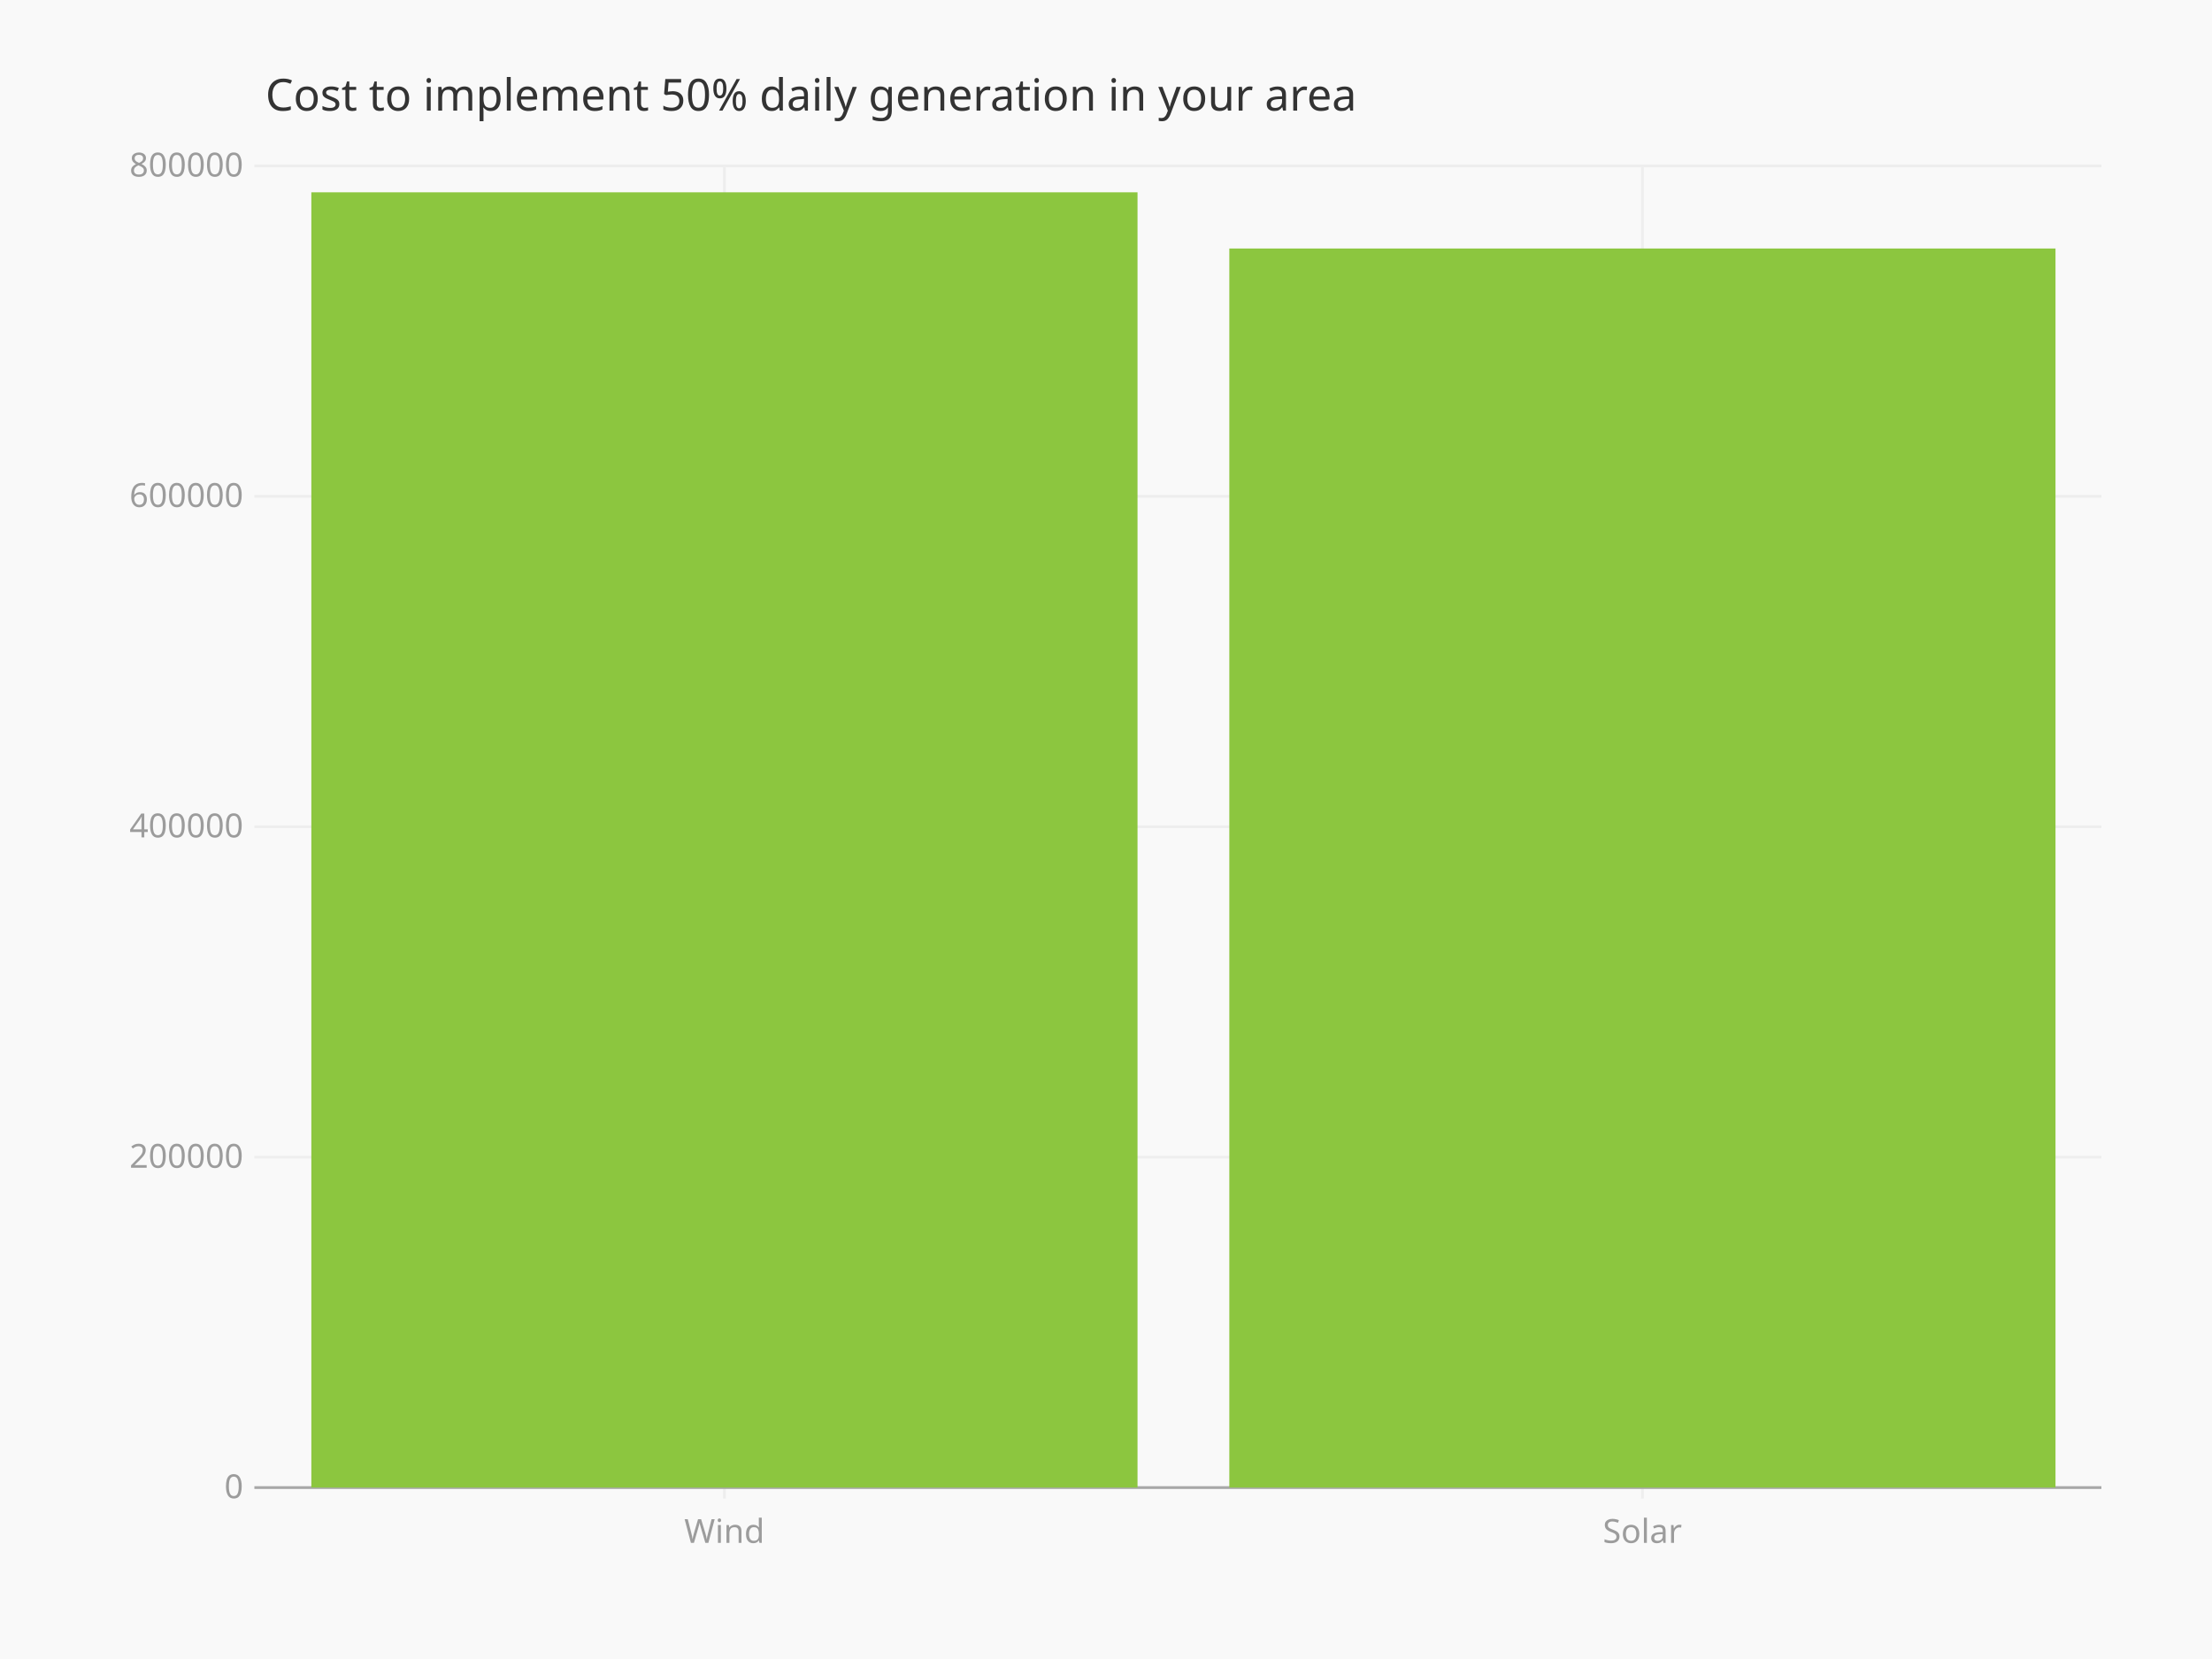
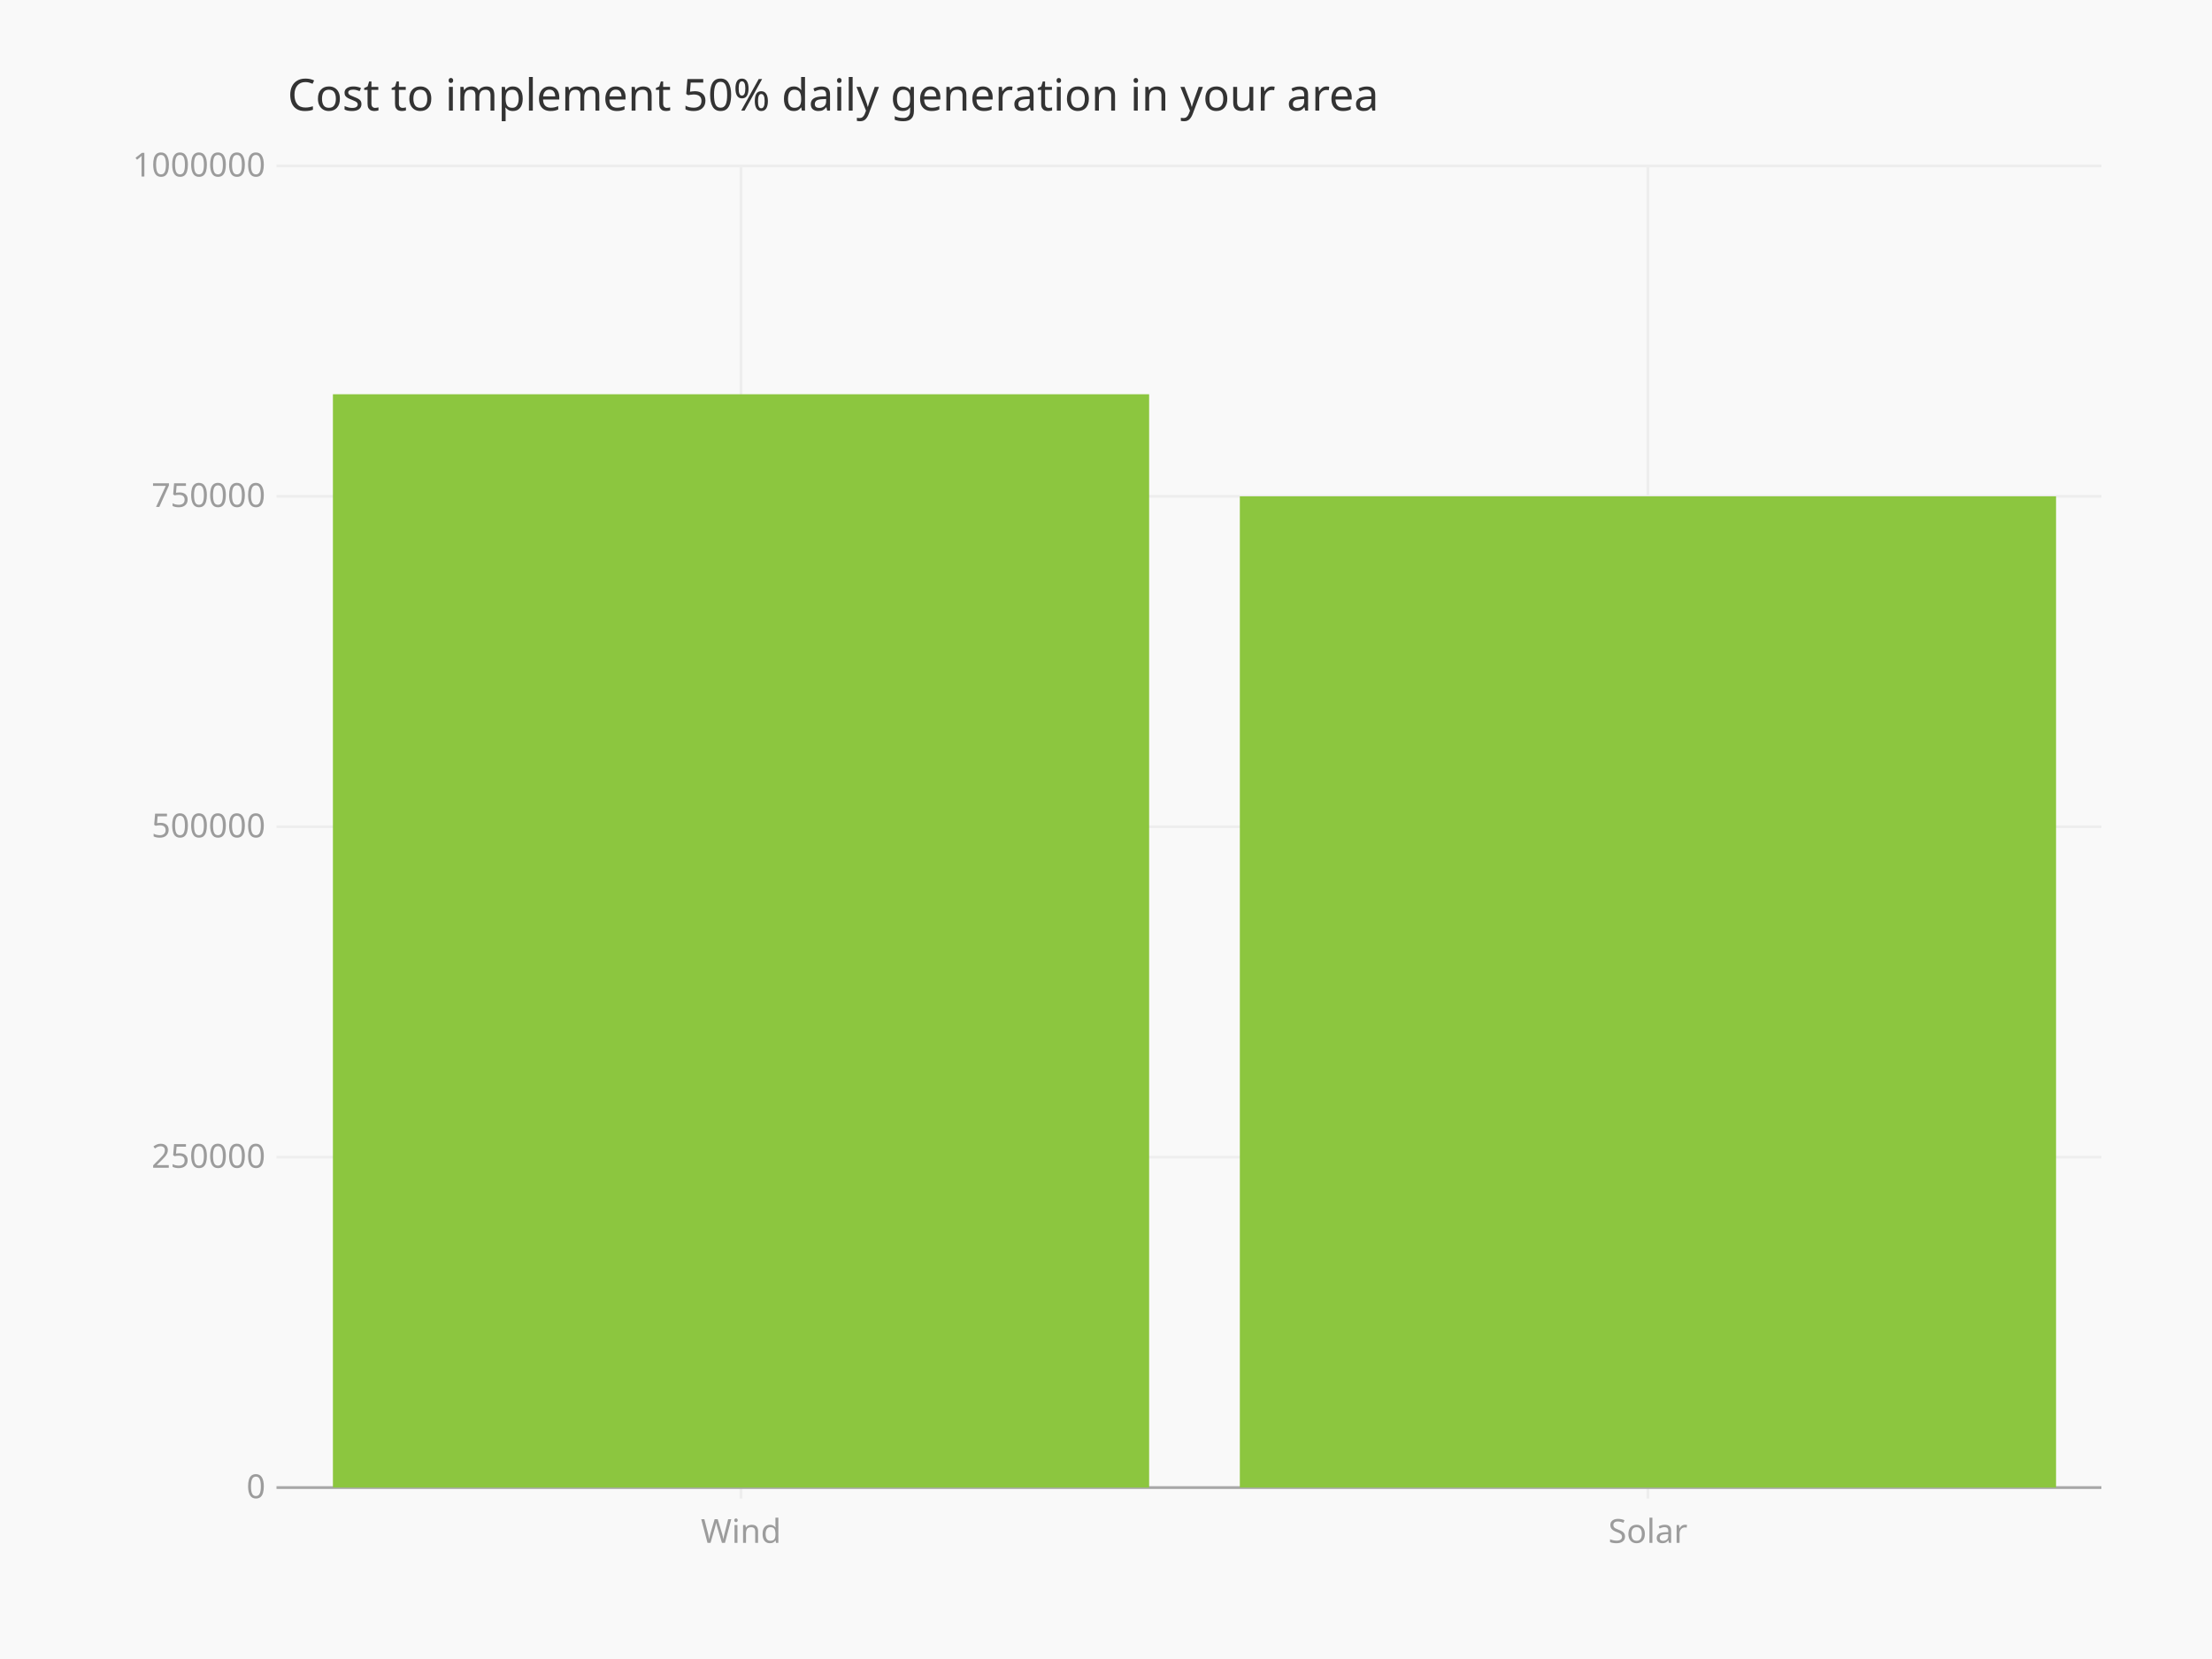
<svg xmlns="http://www.w3.org/2000/svg" height="600" version="1.1" width="800">
  <g>
    <rect fill="#f9f9f9" height="600" width="800" x="0" y="0" />
    <g transform="translate(40 40)">
-       <g transform="translate(56 0)">
+       <g transform="translate(64 0)">
        <text fill="#333" font-family="Monaco" font-size="16" x="0" y="0">Cost to implement 50% daily generation in your area</text>
      </g>
      <g transform="translate(0 20)">
-         <g transform="translate(56 0)">
+         <g transform="translate(64 0)">
          <g class="axis bottom">
            <g class="tick">
-               <line stroke="#eee" stroke-width="1" x1="166" x2="166" y1="0" y2="482.0" />
-               <text dy="1em" fill="#9c9c9c" font-family="Monaco" text-anchor="middle" x="166" y="486.0">Wind</text>
+               <line stroke="#eee" stroke-width="1" x1="164" x2="164" y1="0" y2="482.0" />
+               <text dy="1em" fill="#9c9c9c" font-family="Monaco" text-anchor="middle" x="164" y="486.0">Wind</text>
            </g>
            <g class="tick">
-               <line stroke="#eee" stroke-width="1" x1="498" x2="498" y1="0" y2="482.0" />
-               <text dy="1em" fill="#9c9c9c" font-family="Monaco" text-anchor="middle" x="498" y="486.0">Solar</text>
+               <line stroke="#eee" stroke-width="1" x1="492" x2="492" y1="0" y2="482.0" />
+               <text dy="1em" fill="#9c9c9c" font-family="Monaco" text-anchor="middle" x="492" y="486.0">Solar</text>
            </g>
          </g>
          <g class="axis left">
            <g class="tick">
-               <line stroke="#eee" stroke-width="1" x1="-4" x2="664.0" y1="358.50" y2="358.50" />
-               <text dy="0.32em" fill="#9c9c9c" font-family="Monaco" text-anchor="end" x="-8" y="358.50">200000</text>
+               <line stroke="#eee" stroke-width="1" x1="-4" x2="656.0" y1="358.50" y2="358.50" />
+               <text dy="0.32em" fill="#9c9c9c" font-family="Monaco" text-anchor="end" x="-8" y="358.50">250000</text>
            </g>
            <g class="tick">
-               <line stroke="#eee" stroke-width="1" x1="-4" x2="664.0" y1="239.0" y2="239.0" />
-               <text dy="0.32em" fill="#9c9c9c" font-family="Monaco" text-anchor="end" x="-8" y="239.0">400000</text>
+               <line stroke="#eee" stroke-width="1" x1="-4" x2="656.0" y1="239.0" y2="239.0" />
+               <text dy="0.32em" fill="#9c9c9c" font-family="Monaco" text-anchor="end" x="-8" y="239.0">500000</text>
            </g>
            <g class="tick">
-               <line stroke="#eee" stroke-width="1" x1="-4" x2="664.0" y1="119.50" y2="119.50" />
-               <text dy="0.32em" fill="#9c9c9c" font-family="Monaco" text-anchor="end" x="-8" y="119.50">600000</text>
+               <line stroke="#eee" stroke-width="1" x1="-4" x2="656.0" y1="119.50" y2="119.50" />
+               <text dy="0.32em" fill="#9c9c9c" font-family="Monaco" text-anchor="end" x="-8" y="119.50">750000</text>
            </g>
            <g class="tick">
-               <line stroke="#eee" stroke-width="1" x1="-4" x2="664.0" y1="0" y2="0" />
-               <text dy="0.32em" fill="#9c9c9c" font-family="Monaco" text-anchor="end" x="-8" y="0">800000</text>
+               <line stroke="#eee" stroke-width="1" x1="-4" x2="656.0" y1="0" y2="0" />
+               <text dy="0.32em" fill="#9c9c9c" font-family="Monaco" text-anchor="end" x="-8" y="0">1000000</text>
            </g>
            <g class="tick">
-               <line stroke="#a8a8a8" stroke-width="1" x1="-4" x2="664.0" y1="478" y2="478" />
+               <line stroke="#a8a8a8" stroke-width="1" x1="-4" x2="656.0" y1="478" y2="478" />
              <text dy="0.32em" fill="#9c9c9c" font-family="Monaco" text-anchor="end" x="-8" y="478">0</text>
            </g>
          </g>
          <g>
            <g class="series columns">
-               <rect fill="#8CC63F" height="468.449" width="298.8" x="16.6" y="9.551" />
-               <rect fill="#8CC63F" height="448.125" width="298.8" x="348.6" y="29.875" />
+               <rect fill="#8CC63F" height="395.411" width="295.2" x="16.4" y="82.589" />
+               <rect fill="#8CC63F" height="358.50" width="295.2" x="344.4" y="119.50" />
            </g>
          </g>
        </g>
      </g>
    </g>
  </g>
</svg>
